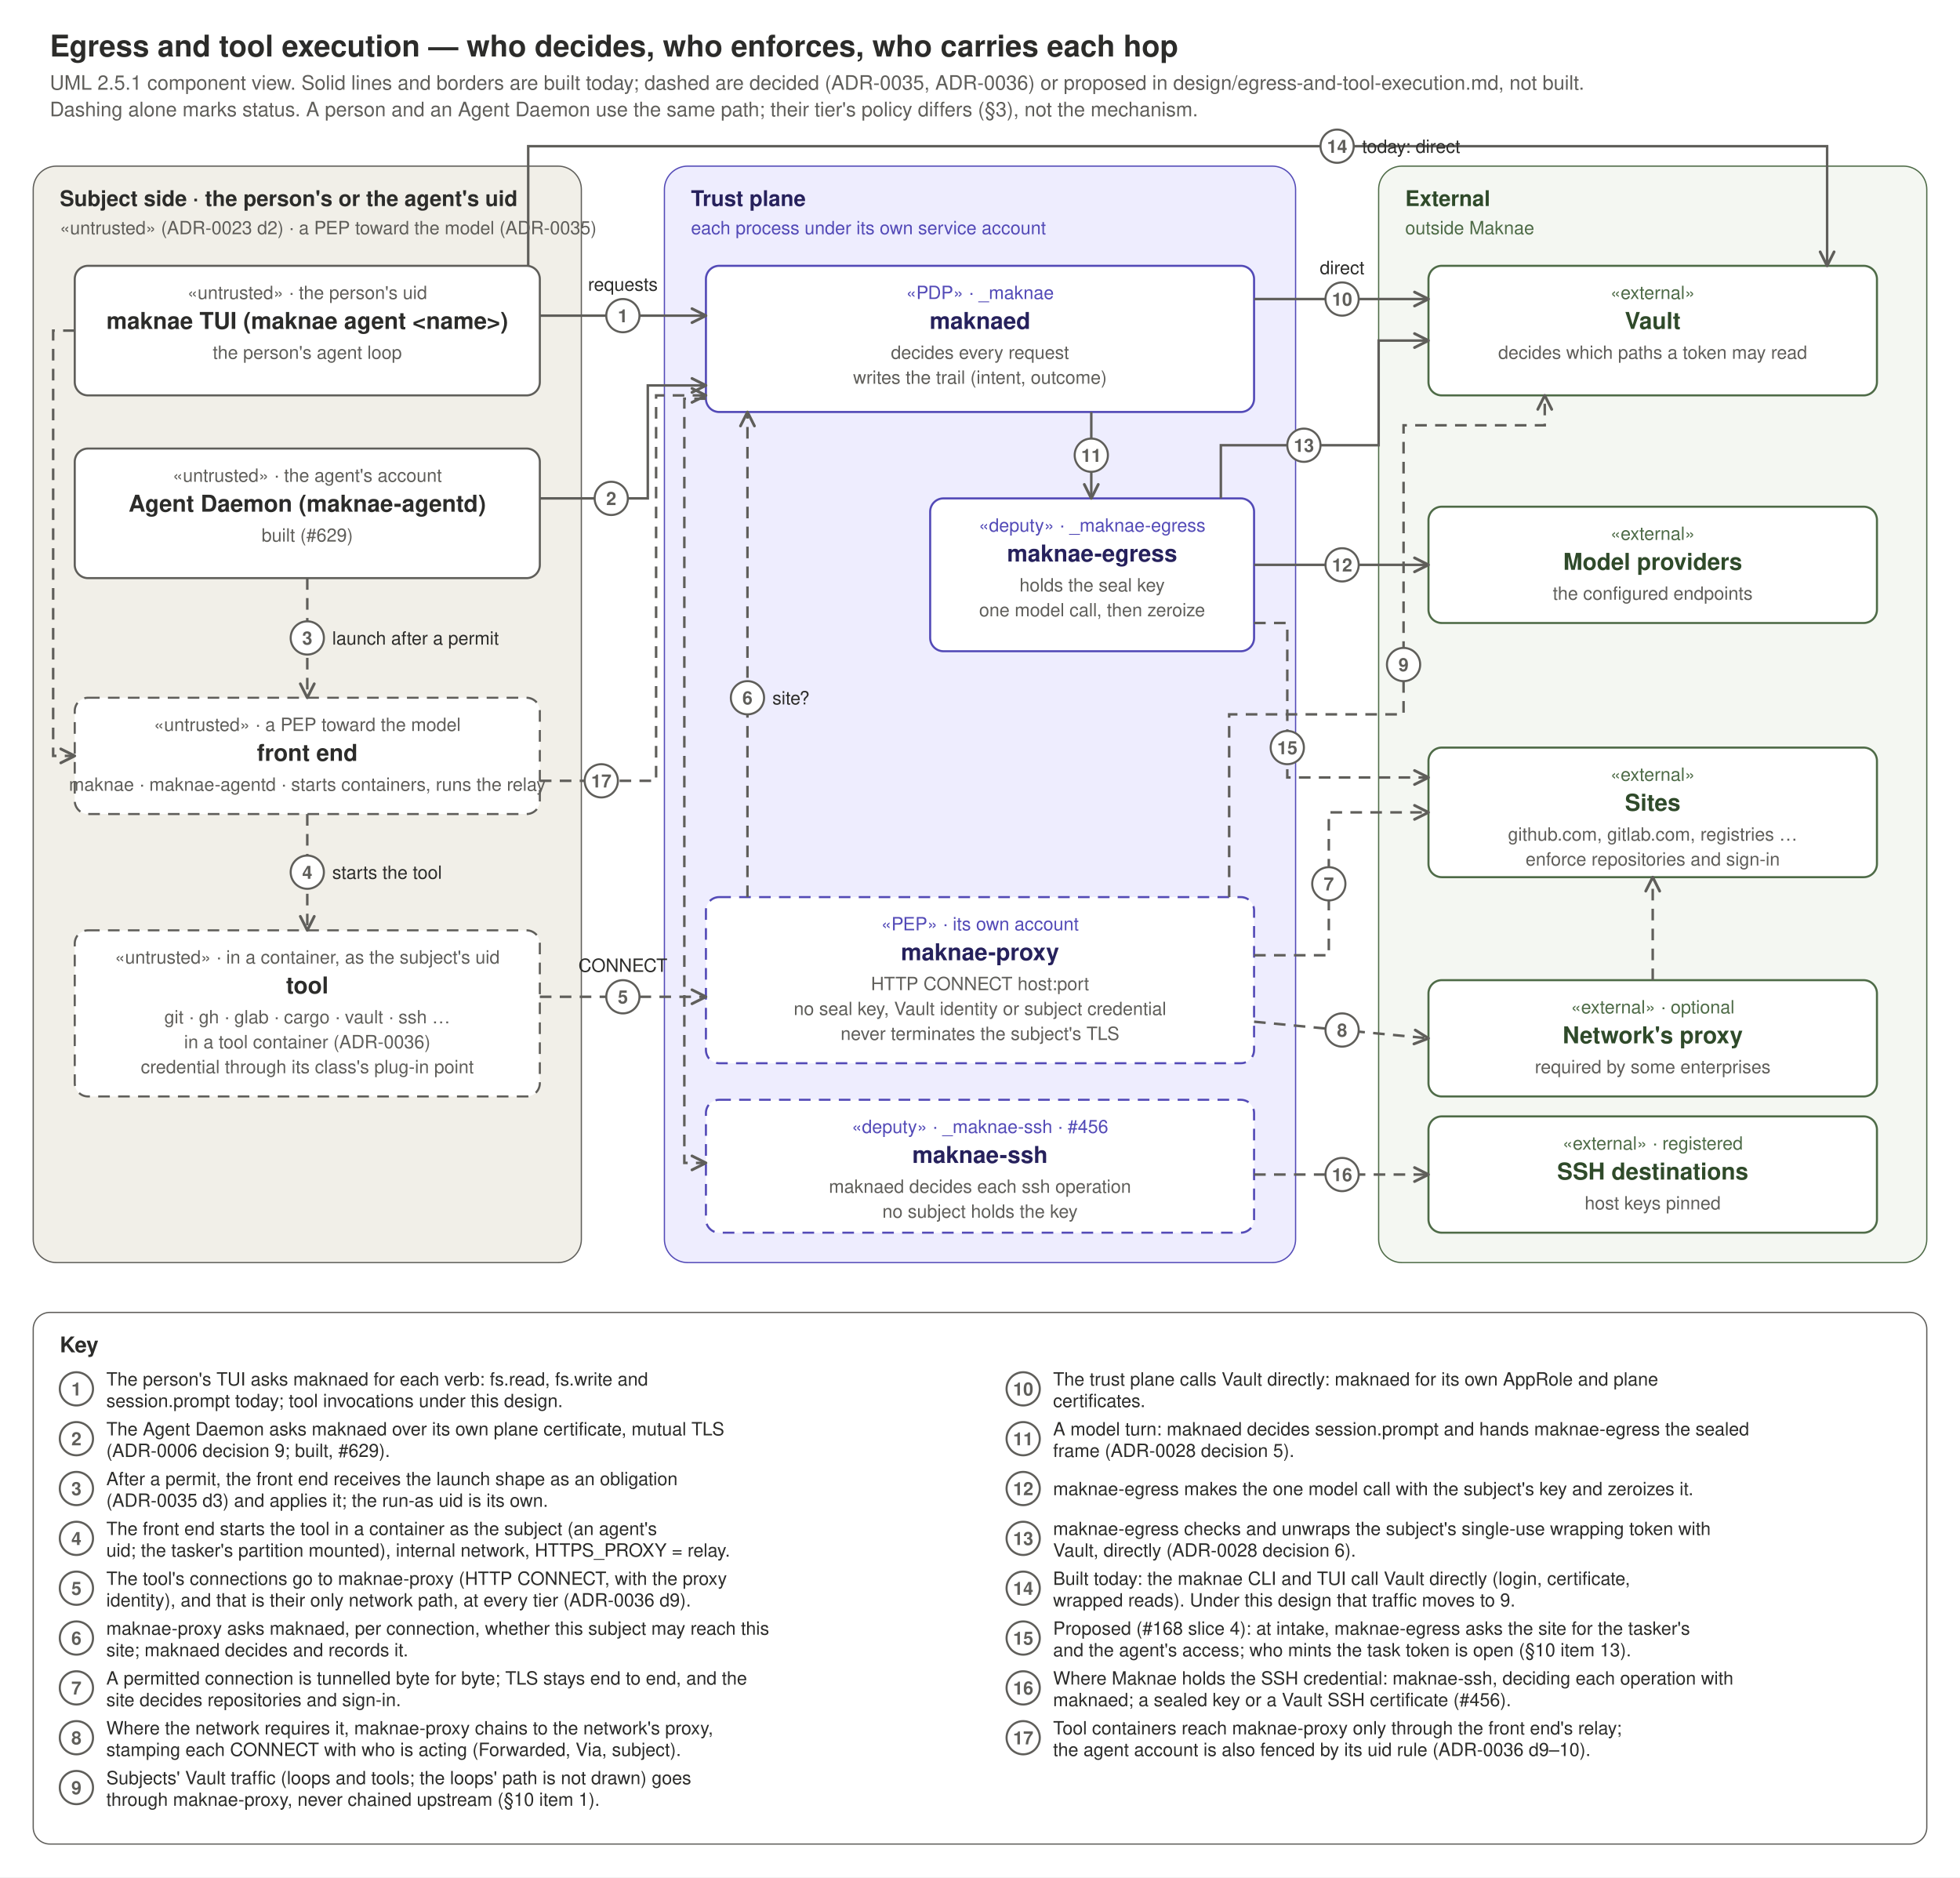
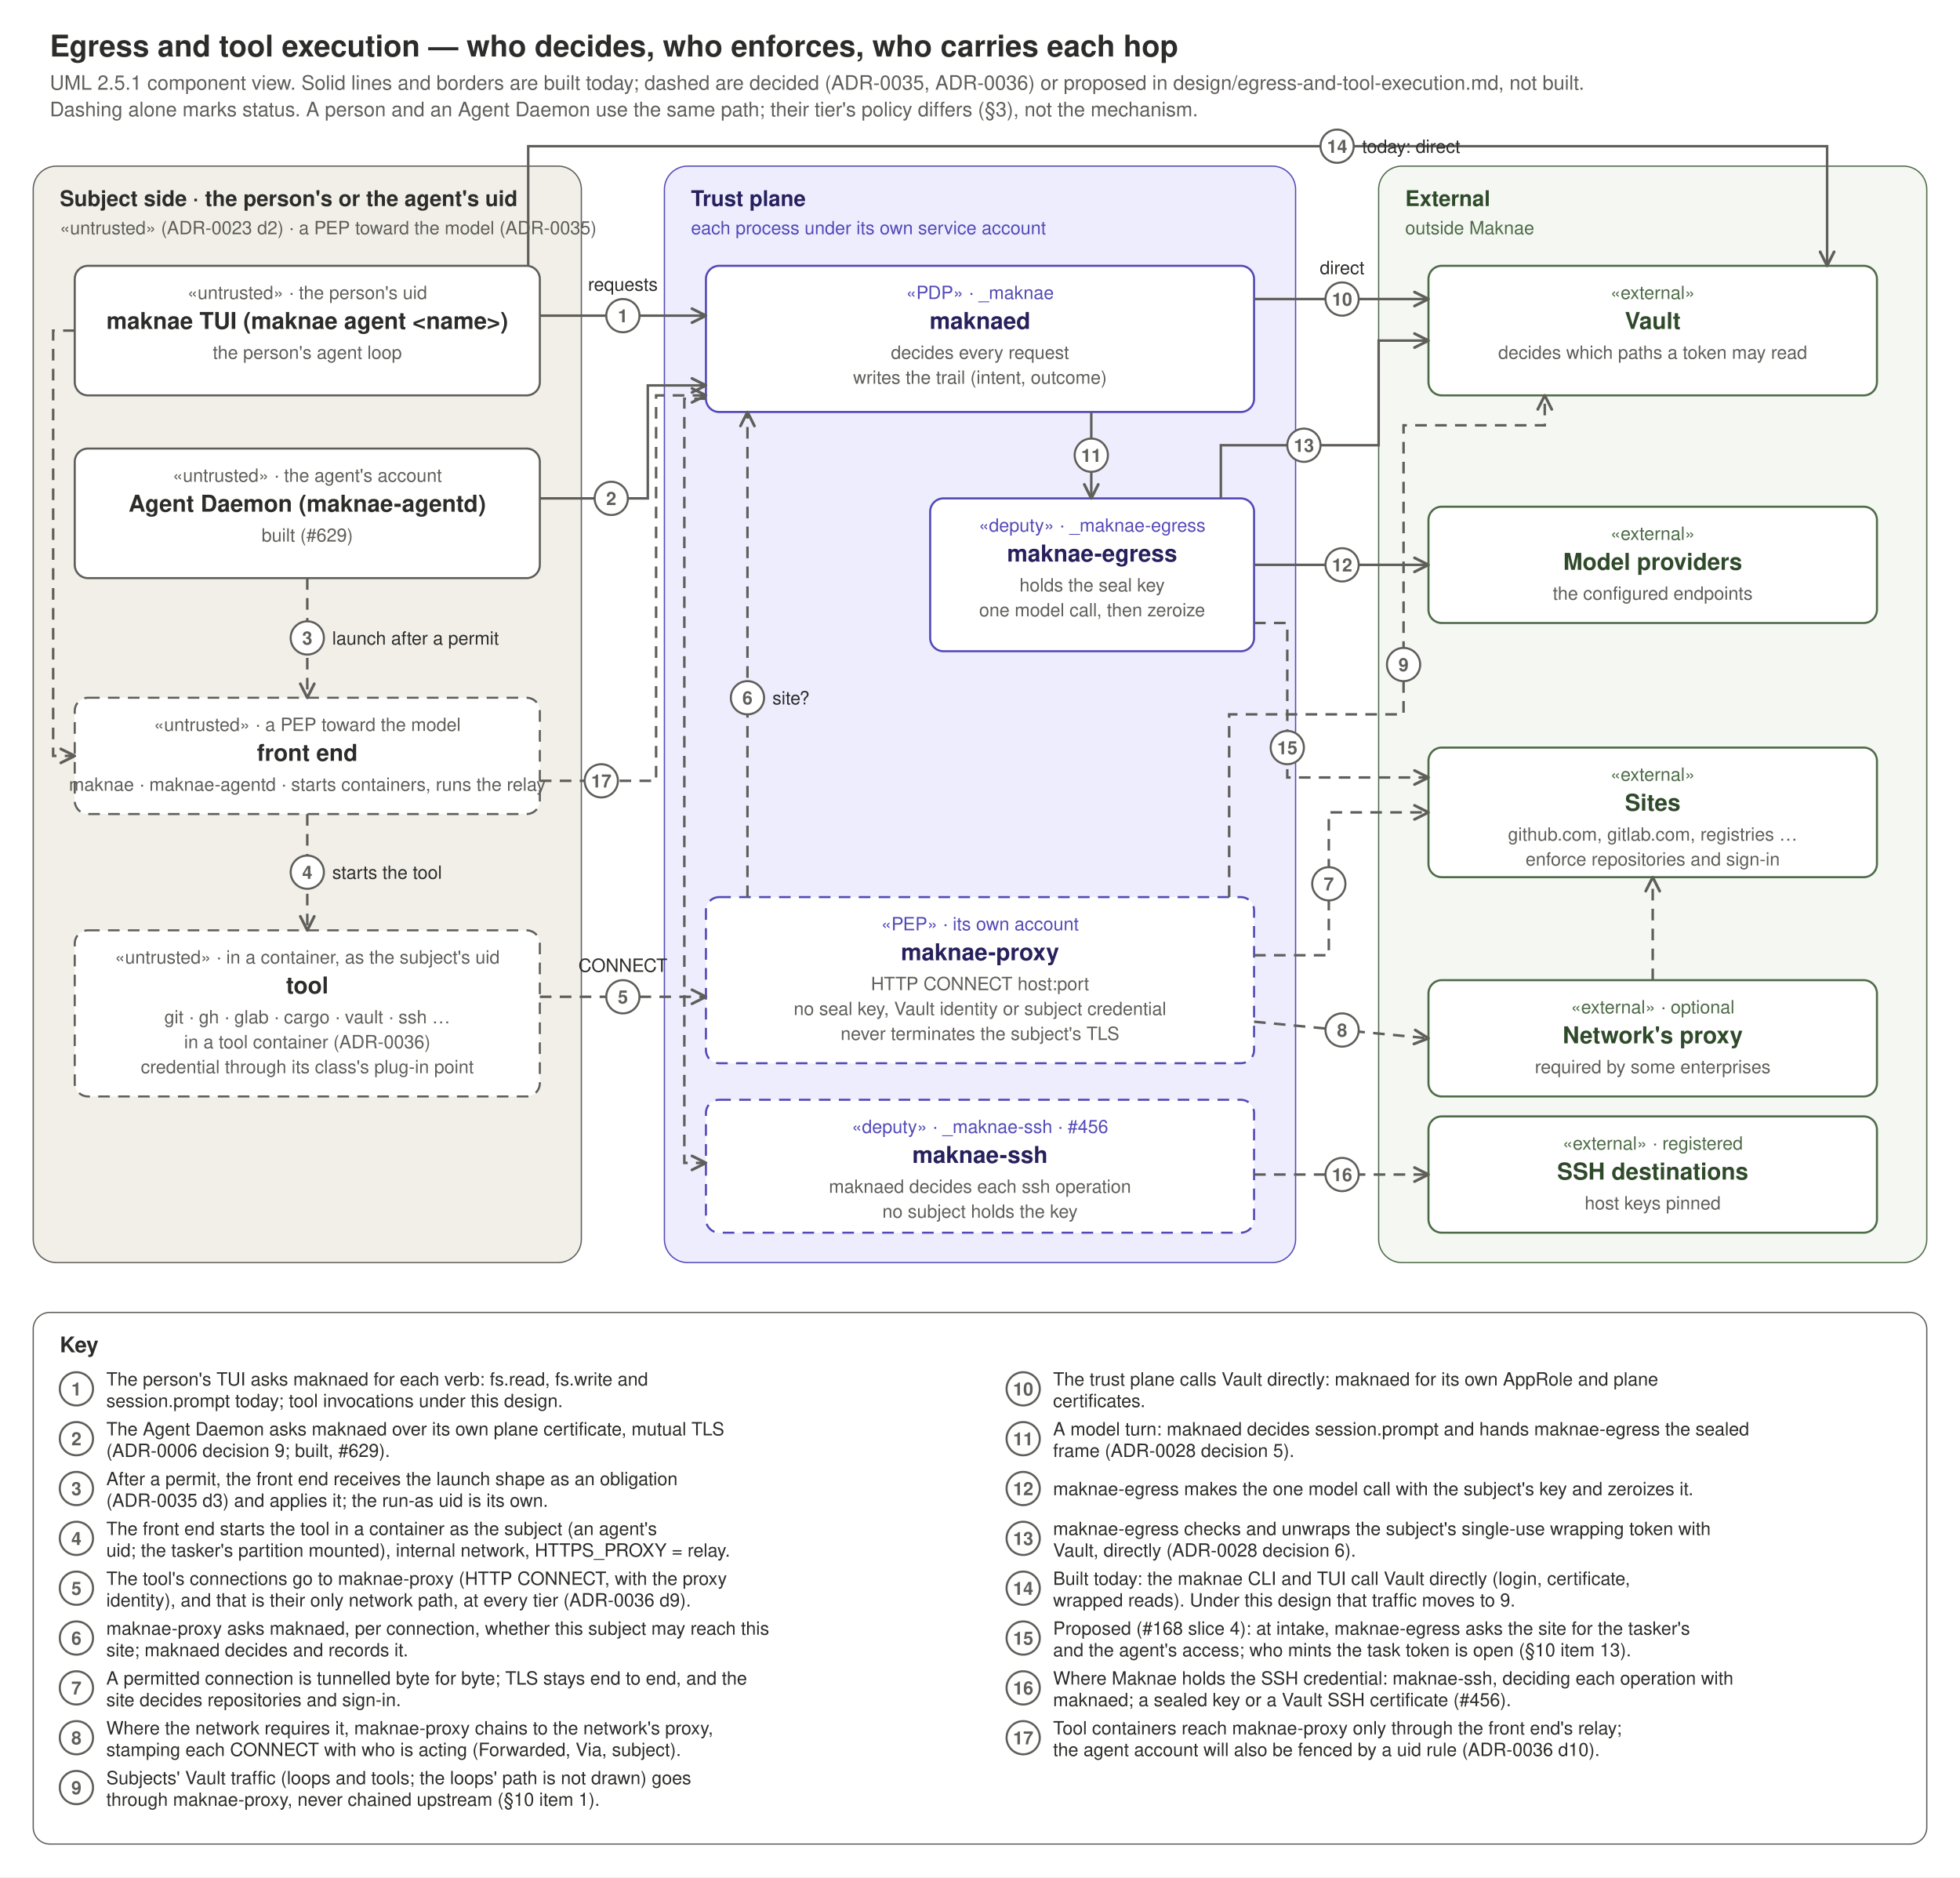
<svg xmlns="http://www.w3.org/2000/svg" width="1180" height="1130" viewBox="0 0 1180 1130" role="img">
  <defs>
    <marker id="arrow" viewBox="0 0 10 10" refX="9" refY="5" markerWidth="7" markerHeight="7" orient="auto-start-reverse">
      <path d="M1 1L9 5L1 9" fill="none" stroke="context-stroke" stroke-width="1.6" stroke-linecap="round" stroke-linejoin="round" />
    </marker>
  </defs>
  <rect x="0" y="0" width="1180" height="1130" rx="0" fill="#FFFFFF" stroke="#FFFFFF" stroke-width="0" />
  <text x="30" y="34" font-family="Helvetica, Arial, sans-serif" font-size="18" font-weight="600" fill="#2C2C2A" text-anchor="start">Egress and tool execution — who decides, who enforces, who carries each hop</text>
  <text x="30" y="54" font-family="Helvetica, Arial, sans-serif" font-size="12" font-weight="400" fill="#5F5E5A" text-anchor="start">UML 2.5.1 component view. Solid lines and borders are built today; dashed are decided (ADR-0035, ADR-0036) or proposed in design/egress-and-tool-execution.md, not built.</text>
  <text x="30" y="70" font-family="Helvetica, Arial, sans-serif" font-size="12" font-weight="400" fill="#5F5E5A" text-anchor="start">Dashing alone marks status. A person and an Agent Daemon use the same path; their tier's policy differs (§3), not the mechanism.</text>
  <rect x="20" y="100" width="330" height="660" rx="14" fill="#F1EFE8" stroke="#5F5E5A" stroke-width="0.75" />
  <text x="36" y="124" font-family="Helvetica, Arial, sans-serif" font-size="13" font-weight="600" fill="#2C2C2A" text-anchor="start">Subject side · the person's or the agent's uid</text>
  <text x="36" y="141" font-family="Helvetica, Arial, sans-serif" font-size="11" font-weight="400" fill="#5F5E5A" text-anchor="start">«untrusted» (ADR-0023 d2) · a PEP toward the model (ADR-0035)</text>
  <rect x="400" y="100" width="380" height="660" rx="14" fill="#EEEDFE" stroke="#534AB7" stroke-width="0.75" />
  <text x="416" y="124" font-family="Helvetica, Arial, sans-serif" font-size="13" font-weight="600" fill="#26215C" text-anchor="start">Trust plane</text>
  <text x="416" y="141" font-family="Helvetica, Arial, sans-serif" font-size="11" font-weight="400" fill="#534AB7" text-anchor="start">each process under its own service account</text>
  <rect x="830" y="100" width="330" height="660" rx="14" fill="#F4F7F2" stroke="#4E6B47" stroke-width="0.75" />
  <text x="846" y="124" font-family="Helvetica, Arial, sans-serif" font-size="13" font-weight="600" fill="#2F4A2A" text-anchor="start">External</text>
  <text x="846" y="141" font-family="Helvetica, Arial, sans-serif" font-size="11" font-weight="400" fill="#4E6B47" text-anchor="start">outside Maknae</text>
  <rect x="45" y="160" width="280" height="78" rx="8" fill="#FFFFFF" stroke="#5F5E5A" stroke-width="1.25" />
  <text x="185.0" y="180" font-family="Helvetica, Arial, sans-serif" font-size="11" font-weight="400" fill="#5F5E5A" text-anchor="middle">«untrusted» · the person's uid</text>
  <text x="185.0" y="198" font-family="Helvetica, Arial, sans-serif" font-size="14" font-weight="600" fill="#2C2C2A" text-anchor="middle">maknae TUI  (maknae agent &lt;name&gt;)</text>
  <text x="185.0" y="216" font-family="Helvetica, Arial, sans-serif" font-size="11" font-weight="400" fill="#5F5E5A" text-anchor="middle">the person's agent loop</text>
  <rect x="45" y="270" width="280" height="78" rx="8" fill="#FFFFFF" stroke="#5F5E5A" stroke-width="1.25" />
  <text x="185.0" y="290" font-family="Helvetica, Arial, sans-serif" font-size="11" font-weight="400" fill="#5F5E5A" text-anchor="middle">«untrusted» · the agent's account</text>
  <text x="185.0" y="308" font-family="Helvetica, Arial, sans-serif" font-size="14" font-weight="600" fill="#2C2C2A" text-anchor="middle">Agent Daemon  (maknae-agentd)</text>
  <text x="185.0" y="326" font-family="Helvetica, Arial, sans-serif" font-size="11" font-weight="400" fill="#5F5E5A" text-anchor="middle">built (#629)</text>
  <rect x="45" y="420" width="280" height="70" rx="8" fill="#FFFFFF" stroke="#5F5E5A" stroke-width="1.25" stroke-dasharray="7 5" />
  <text x="185.0" y="440" font-family="Helvetica, Arial, sans-serif" font-size="11" font-weight="400" fill="#5F5E5A" text-anchor="middle">«untrusted» · a PEP toward the model</text>
  <text x="185.0" y="458" font-family="Helvetica, Arial, sans-serif" font-size="14" font-weight="600" fill="#2C2C2A" text-anchor="middle">front end</text>
  <text x="185.0" y="476" font-family="Helvetica, Arial, sans-serif" font-size="11" font-weight="400" fill="#5F5E5A" text-anchor="middle">maknae · maknae-agentd · starts containers, runs the relay</text>
  <rect x="45" y="560" width="280" height="100" rx="8" fill="#FFFFFF" stroke="#5F5E5A" stroke-width="1.25" stroke-dasharray="7 5" />
  <text x="185.0" y="580" font-family="Helvetica, Arial, sans-serif" font-size="11" font-weight="400" fill="#5F5E5A" text-anchor="middle">«untrusted» · in a container, as the subject's uid</text>
  <text x="185.0" y="598" font-family="Helvetica, Arial, sans-serif" font-size="14" font-weight="600" fill="#2C2C2A" text-anchor="middle">tool</text>
  <text x="185.0" y="616" font-family="Helvetica, Arial, sans-serif" font-size="11" font-weight="400" fill="#5F5E5A" text-anchor="middle">git · gh · glab · cargo · vault · ssh …</text>
  <text x="185.0" y="631" font-family="Helvetica, Arial, sans-serif" font-size="11" font-weight="400" fill="#5F5E5A" text-anchor="middle">in a tool container (ADR-0036)</text>
  <text x="185.0" y="646" font-family="Helvetica, Arial, sans-serif" font-size="11" font-weight="400" fill="#5F5E5A" text-anchor="middle">credential through its class's plug-in point</text>
  <rect x="425" y="160" width="330" height="88" rx="8" fill="#FFFFFF" stroke="#534AB7" stroke-width="1.25" />
  <text x="590.0" y="180" font-family="Helvetica, Arial, sans-serif" font-size="11" font-weight="400" fill="#534AB7" text-anchor="middle">«PDP» · _maknae</text>
  <text x="590.0" y="198" font-family="Helvetica, Arial, sans-serif" font-size="14" font-weight="600" fill="#26215C" text-anchor="middle">maknaed</text>
  <text x="590.0" y="216" font-family="Helvetica, Arial, sans-serif" font-size="11" font-weight="400" fill="#5F5E5A" text-anchor="middle">decides every request</text>
  <text x="590.0" y="231" font-family="Helvetica, Arial, sans-serif" font-size="11" font-weight="400" fill="#5F5E5A" text-anchor="middle">writes the trail (intent, outcome)</text>
  <rect x="560" y="300" width="195" height="92" rx="8" fill="#FFFFFF" stroke="#534AB7" stroke-width="1.25" />
  <text x="657.5" y="320" font-family="Helvetica, Arial, sans-serif" font-size="11" font-weight="400" fill="#534AB7" text-anchor="middle">«deputy» · _maknae-egress</text>
  <text x="657.5" y="338" font-family="Helvetica, Arial, sans-serif" font-size="14" font-weight="600" fill="#26215C" text-anchor="middle">maknae-egress</text>
  <text x="657.5" y="356" font-family="Helvetica, Arial, sans-serif" font-size="11" font-weight="400" fill="#5F5E5A" text-anchor="middle">holds the seal key</text>
  <text x="657.5" y="371" font-family="Helvetica, Arial, sans-serif" font-size="11" font-weight="400" fill="#5F5E5A" text-anchor="middle">one model call, then zeroize</text>
  <rect x="425" y="540" width="330" height="100" rx="8" fill="#FFFFFF" stroke="#534AB7" stroke-width="1.25" stroke-dasharray="7 5" />
  <text x="590.0" y="560" font-family="Helvetica, Arial, sans-serif" font-size="11" font-weight="400" fill="#534AB7" text-anchor="middle">«PEP» · its own account</text>
  <text x="590.0" y="578" font-family="Helvetica, Arial, sans-serif" font-size="14" font-weight="600" fill="#26215C" text-anchor="middle">maknae-proxy</text>
  <text x="590.0" y="596" font-family="Helvetica, Arial, sans-serif" font-size="11" font-weight="400" fill="#5F5E5A" text-anchor="middle">HTTP CONNECT host:port</text>
  <text x="590.0" y="611" font-family="Helvetica, Arial, sans-serif" font-size="11" font-weight="400" fill="#5F5E5A" text-anchor="middle">no seal key, Vault identity or subject credential</text>
  <text x="590.0" y="626" font-family="Helvetica, Arial, sans-serif" font-size="11" font-weight="400" fill="#5F5E5A" text-anchor="middle">never terminates the subject's TLS</text>
  <rect x="860" y="160" width="270" height="78" rx="8" fill="#FFFFFF" stroke="#4E6B47" stroke-width="1.25" />
  <text x="995.0" y="180" font-family="Helvetica, Arial, sans-serif" font-size="11" font-weight="400" fill="#4E6B47" text-anchor="middle">«external»</text>
  <text x="995.0" y="198" font-family="Helvetica, Arial, sans-serif" font-size="14" font-weight="600" fill="#2F4A2A" text-anchor="middle">Vault</text>
  <text x="995.0" y="216" font-family="Helvetica, Arial, sans-serif" font-size="11" font-weight="400" fill="#5F5E5A" text-anchor="middle">decides which paths a token may read</text>
  <rect x="860" y="305" width="270" height="70" rx="8" fill="#FFFFFF" stroke="#4E6B47" stroke-width="1.25" />
  <text x="995.0" y="325" font-family="Helvetica, Arial, sans-serif" font-size="11" font-weight="400" fill="#4E6B47" text-anchor="middle">«external»</text>
  <text x="995.0" y="343" font-family="Helvetica, Arial, sans-serif" font-size="14" font-weight="600" fill="#2F4A2A" text-anchor="middle">Model providers</text>
  <text x="995.0" y="361" font-family="Helvetica, Arial, sans-serif" font-size="11" font-weight="400" fill="#5F5E5A" text-anchor="middle">the configured endpoints</text>
  <rect x="860" y="450" width="270" height="78" rx="8" fill="#FFFFFF" stroke="#4E6B47" stroke-width="1.25" />
  <text x="995.0" y="470" font-family="Helvetica, Arial, sans-serif" font-size="11" font-weight="400" fill="#4E6B47" text-anchor="middle">«external»</text>
  <text x="995.0" y="488" font-family="Helvetica, Arial, sans-serif" font-size="14" font-weight="600" fill="#2F4A2A" text-anchor="middle">Sites</text>
  <text x="995.0" y="506" font-family="Helvetica, Arial, sans-serif" font-size="11" font-weight="400" fill="#5F5E5A" text-anchor="middle">github.com, gitlab.com, registries …</text>
  <text x="995.0" y="521" font-family="Helvetica, Arial, sans-serif" font-size="11" font-weight="400" fill="#5F5E5A" text-anchor="middle">enforce repositories and sign-in</text>
  <rect x="425" y="662" width="330" height="80" rx="8" fill="#FFFFFF" stroke="#534AB7" stroke-width="1.25" stroke-dasharray="7 5" />
  <text x="590.0" y="682" font-family="Helvetica, Arial, sans-serif" font-size="11" font-weight="400" fill="#534AB7" text-anchor="middle">«deputy» · _maknae-ssh · #456</text>
  <text x="590.0" y="700" font-family="Helvetica, Arial, sans-serif" font-size="14" font-weight="600" fill="#26215C" text-anchor="middle">maknae-ssh</text>
  <text x="590.0" y="718" font-family="Helvetica, Arial, sans-serif" font-size="11" font-weight="400" fill="#5F5E5A" text-anchor="middle">maknaed decides each ssh operation</text>
  <text x="590.0" y="733" font-family="Helvetica, Arial, sans-serif" font-size="11" font-weight="400" fill="#5F5E5A" text-anchor="middle">no subject holds the key</text>
  <rect x="860" y="672" width="270" height="70" rx="8" fill="#FFFFFF" stroke="#4E6B47" stroke-width="1.25" />
  <text x="995.0" y="692" font-family="Helvetica, Arial, sans-serif" font-size="11" font-weight="400" fill="#4E6B47" text-anchor="middle">«external» · registered</text>
  <text x="995.0" y="710" font-family="Helvetica, Arial, sans-serif" font-size="14" font-weight="600" fill="#2F4A2A" text-anchor="middle">SSH destinations</text>
  <text x="995.0" y="728" font-family="Helvetica, Arial, sans-serif" font-size="11" font-weight="400" fill="#5F5E5A" text-anchor="middle">host keys pinned</text>
  <rect x="860" y="590" width="270" height="70" rx="8" fill="#FFFFFF" stroke="#4E6B47" stroke-width="1.25" />
  <text x="995.0" y="610" font-family="Helvetica, Arial, sans-serif" font-size="11" font-weight="400" fill="#4E6B47" text-anchor="middle">«external» · optional</text>
  <text x="995.0" y="628" font-family="Helvetica, Arial, sans-serif" font-size="14" font-weight="600" fill="#2F4A2A" text-anchor="middle">Network's proxy</text>
  <text x="995.0" y="646" font-family="Helvetica, Arial, sans-serif" font-size="11" font-weight="400" fill="#5F5E5A" text-anchor="middle">required by some enterprises</text>
  <path d="M325 190 L425 190" fill="none" stroke="#5F5E5A" stroke-width="1.5" marker-end="url(#arrow)" />
  <circle cx="375" cy="190" r="10" fill="#FFFFFF" stroke="#5F5E5A" stroke-width="1.25" />
  <text x="375" y="194" font-family="Helvetica, Arial, sans-serif" font-size="11" font-weight="600" fill="#5F5E5A" text-anchor="middle">1</text>
  <text x="375" y="175" font-family="Helvetica, Arial, sans-serif" font-size="11" font-weight="400" fill="#2C2C2A" text-anchor="middle">requests</text>
  <path d="M325 300 L390 300 L390 232 L425 232" fill="none" stroke="#5F5E5A" stroke-width="1.5" marker-end="url(#arrow)" />
  <circle cx="368" cy="300" r="10" fill="#FFFFFF" stroke="#5F5E5A" stroke-width="1.25" />
  <text x="368" y="304" font-family="Helvetica, Arial, sans-serif" font-size="11" font-weight="600" fill="#5F5E5A" text-anchor="middle">2</text>
  <path d="M45 199 L32 199 L32 455 L45 455" fill="none" stroke="#5F5E5A" stroke-width="1.5" stroke-dasharray="7 5" marker-end="url(#arrow)" />
  <path d="M185 348 L185 420" fill="none" stroke="#5F5E5A" stroke-width="1.5" stroke-dasharray="7 5" marker-end="url(#arrow)" />
  <circle cx="185" cy="384" r="10" fill="#FFFFFF" stroke="#5F5E5A" stroke-width="1.25" />
  <text x="185" y="388" font-family="Helvetica, Arial, sans-serif" font-size="11" font-weight="600" fill="#5F5E5A" text-anchor="middle">3</text>
  <text x="200" y="388" font-family="Helvetica, Arial, sans-serif" font-size="11" font-weight="400" fill="#2C2C2A" text-anchor="start">launch after a permit</text>
  <path d="M185 490 L185 560" fill="none" stroke="#5F5E5A" stroke-width="1.5" stroke-dasharray="7 5" marker-end="url(#arrow)" />
  <circle cx="185" cy="525" r="10" fill="#FFFFFF" stroke="#5F5E5A" stroke-width="1.25" />
  <text x="185" y="529" font-family="Helvetica, Arial, sans-serif" font-size="11" font-weight="600" fill="#5F5E5A" text-anchor="middle">4</text>
  <text x="200" y="529" font-family="Helvetica, Arial, sans-serif" font-size="11" font-weight="400" fill="#2C2C2A" text-anchor="start">starts the tool</text>
  <path d="M325 600 L425 600" fill="none" stroke="#5F5E5A" stroke-width="1.5" stroke-dasharray="7 5" marker-end="url(#arrow)" />
  <circle cx="375" cy="600" r="10" fill="#FFFFFF" stroke="#5F5E5A" stroke-width="1.25" />
  <text x="375" y="604" font-family="Helvetica, Arial, sans-serif" font-size="11" font-weight="600" fill="#5F5E5A" text-anchor="middle">5</text>
  <text x="375" y="585" font-family="Helvetica, Arial, sans-serif" font-size="11" font-weight="400" fill="#2C2C2A" text-anchor="middle">CONNECT</text>
  <path d="M450 540 L450 248" fill="none" stroke="#5F5E5A" stroke-width="1.5" stroke-dasharray="7 5" marker-end="url(#arrow)" />
  <circle cx="450" cy="420" r="10" fill="#FFFFFF" stroke="#5F5E5A" stroke-width="1.25" />
  <text x="450" y="424" font-family="Helvetica, Arial, sans-serif" font-size="11" font-weight="600" fill="#5F5E5A" text-anchor="middle">6</text>
  <text x="465" y="424" font-family="Helvetica, Arial, sans-serif" font-size="11" font-weight="400" fill="#2C2C2A" text-anchor="start">site?</text>
  <path d="M755 575 L800 575 L800 489 L860 489" fill="none" stroke="#5F5E5A" stroke-width="1.5" stroke-dasharray="7 5" marker-end="url(#arrow)" />
  <circle cx="800" cy="532" r="10" fill="#FFFFFF" stroke="#5F5E5A" stroke-width="1.25" />
  <text x="800" y="536" font-family="Helvetica, Arial, sans-serif" font-size="11" font-weight="600" fill="#5F5E5A" text-anchor="middle">7</text>
  <path d="M755 615 L860 625" fill="none" stroke="#5F5E5A" stroke-width="1.5" stroke-dasharray="7 5" marker-end="url(#arrow)" />
  <circle cx="808" cy="620" r="10" fill="#FFFFFF" stroke="#5F5E5A" stroke-width="1.25" />
  <text x="808" y="624" font-family="Helvetica, Arial, sans-serif" font-size="11" font-weight="600" fill="#5F5E5A" text-anchor="middle">8</text>
  <path d="M995 590 L995 528" fill="none" stroke="#5F5E5A" stroke-width="1.5" stroke-dasharray="7 5" marker-end="url(#arrow)" />
  <path d="M755 707 L860 707" fill="none" stroke="#5F5E5A" stroke-width="1.5" stroke-dasharray="7 5" marker-end="url(#arrow)" />
  <circle cx="808" cy="707" r="10" fill="#FFFFFF" stroke="#5F5E5A" stroke-width="1.25" />
  <text x="808" y="711" font-family="Helvetica, Arial, sans-serif" font-size="11" font-weight="600" fill="#5F5E5A" text-anchor="middle">16</text>
  <path d="M425 240 L412 240 L412 700 L425 700" fill="none" stroke="#5F5E5A" stroke-width="1.5" stroke-dasharray="7 5" marker-end="url(#arrow)" />
  <path d="M325 470 L395 470 L395 238 L425 238" fill="none" stroke="#5F5E5A" stroke-width="1.5" stroke-dasharray="7 5" marker-end="url(#arrow)" />
  <circle cx="362" cy="470" r="10" fill="#FFFFFF" stroke="#5F5E5A" stroke-width="1.25" />
  <text x="362" y="474" font-family="Helvetica, Arial, sans-serif" font-size="11" font-weight="600" fill="#5F5E5A" text-anchor="middle">17</text>
  <path d="M740 540 L740 430 L845 430 L845 256 L930 256 L930 238" fill="none" stroke="#5F5E5A" stroke-width="1.5" stroke-dasharray="7 5" marker-end="url(#arrow)" />
  <circle cx="845" cy="400" r="10" fill="#FFFFFF" stroke="#5F5E5A" stroke-width="1.25" />
  <text x="845" y="404" font-family="Helvetica, Arial, sans-serif" font-size="11" font-weight="600" fill="#5F5E5A" text-anchor="middle">9</text>
  <path d="M755 180 L860 180" fill="none" stroke="#5F5E5A" stroke-width="1.5" marker-end="url(#arrow)" />
  <circle cx="808" cy="180" r="10" fill="#FFFFFF" stroke="#5F5E5A" stroke-width="1.25" />
  <text x="808" y="184" font-family="Helvetica, Arial, sans-serif" font-size="11" font-weight="600" fill="#5F5E5A" text-anchor="middle">10</text>
  <text x="808" y="165" font-family="Helvetica, Arial, sans-serif" font-size="11" font-weight="400" fill="#2C2C2A" text-anchor="middle">direct</text>
  <path d="M318 160 L318 88 L1100 88 L1100 160" fill="none" stroke="#5F5E5A" stroke-width="1.5" marker-end="url(#arrow)" />
  <circle cx="805" cy="88" r="10" fill="#FFFFFF" stroke="#5F5E5A" stroke-width="1.25" />
  <text x="805" y="92" font-family="Helvetica, Arial, sans-serif" font-size="11" font-weight="600" fill="#5F5E5A" text-anchor="middle">14</text>
  <text x="820" y="92" font-family="Helvetica, Arial, sans-serif" font-size="11" font-weight="400" fill="#2C2C2A" text-anchor="start">today: direct</text>
  <path d="M657 248 L657 300" fill="none" stroke="#5F5E5A" stroke-width="1.5" marker-end="url(#arrow)" />
  <circle cx="657" cy="274" r="10" fill="#FFFFFF" stroke="#5F5E5A" stroke-width="1.25" />
  <text x="657" y="278" font-family="Helvetica, Arial, sans-serif" font-size="11" font-weight="600" fill="#5F5E5A" text-anchor="middle">11</text>
  <path d="M755 340 L860 340" fill="none" stroke="#5F5E5A" stroke-width="1.5" marker-end="url(#arrow)" />
  <circle cx="808" cy="340" r="10" fill="#FFFFFF" stroke="#5F5E5A" stroke-width="1.25" />
  <text x="808" y="344" font-family="Helvetica, Arial, sans-serif" font-size="11" font-weight="600" fill="#5F5E5A" text-anchor="middle">12</text>
  <path d="M755 375 L775 375 L775 468 L860 468" fill="none" stroke="#5F5E5A" stroke-width="1.5" stroke-dasharray="7 5" marker-end="url(#arrow)" />
  <circle cx="775" cy="450" r="10" fill="#FFFFFF" stroke="#5F5E5A" stroke-width="1.25" />
  <text x="775" y="454" font-family="Helvetica, Arial, sans-serif" font-size="11" font-weight="600" fill="#5F5E5A" text-anchor="middle">15</text>
  <path d="M735 300 L735 268 L830 268 L830 205 L860 205" fill="none" stroke="#5F5E5A" stroke-width="1.5" marker-end="url(#arrow)" />
  <circle cx="785" cy="268" r="10" fill="#FFFFFF" stroke="#5F5E5A" stroke-width="1.25" />
  <text x="785" y="272" font-family="Helvetica, Arial, sans-serif" font-size="11" font-weight="600" fill="#5F5E5A" text-anchor="middle">13</text>
  <rect x="20" y="790" width="1140" height="320" rx="10" fill="#FFFFFF" stroke="#5F5E5A" stroke-width="0.75" />
  <text x="36" y="814" font-family="Helvetica, Arial, sans-serif" font-size="13" font-weight="600" fill="#2C2C2A" text-anchor="start">Key</text>
  <circle cx="46" cy="836" r="10" fill="#FFFFFF" stroke="#5F5E5A" stroke-width="1.25" />
  <text x="46" y="840" font-family="Helvetica, Arial, sans-serif" font-size="11" font-weight="600" fill="#5F5E5A" text-anchor="middle">1</text>
  <text x="64" y="834" font-family="Helvetica, Arial, sans-serif" font-size="11" font-weight="400" fill="#2C2C2A" text-anchor="start">The person's TUI asks maknaed for each verb: fs.read, fs.write and</text>
  <text x="64" y="847" font-family="Helvetica, Arial, sans-serif" font-size="11" font-weight="400" fill="#2C2C2A" text-anchor="start">session.prompt today; tool invocations under this design.</text>
  <circle cx="46" cy="866" r="10" fill="#FFFFFF" stroke="#5F5E5A" stroke-width="1.25" />
  <text x="46" y="870" font-family="Helvetica, Arial, sans-serif" font-size="11" font-weight="600" fill="#5F5E5A" text-anchor="middle">2</text>
  <text x="64" y="864" font-family="Helvetica, Arial, sans-serif" font-size="11" font-weight="400" fill="#2C2C2A" text-anchor="start">The Agent Daemon asks maknaed over its own plane certificate, mutual TLS</text>
  <text x="64" y="877" font-family="Helvetica, Arial, sans-serif" font-size="11" font-weight="400" fill="#2C2C2A" text-anchor="start">(ADR-0006 decision 9; built, #629).</text>
  <circle cx="46" cy="896" r="10" fill="#FFFFFF" stroke="#5F5E5A" stroke-width="1.25" />
  <text x="46" y="900" font-family="Helvetica, Arial, sans-serif" font-size="11" font-weight="600" fill="#5F5E5A" text-anchor="middle">3</text>
  <text x="64" y="894" font-family="Helvetica, Arial, sans-serif" font-size="11" font-weight="400" fill="#2C2C2A" text-anchor="start">After a permit, the front end receives the launch shape as an obligation</text>
  <text x="64" y="907" font-family="Helvetica, Arial, sans-serif" font-size="11" font-weight="400" fill="#2C2C2A" text-anchor="start">(ADR-0035 d3) and applies it; the run-as uid is its own.</text>
  <circle cx="46" cy="926" r="10" fill="#FFFFFF" stroke="#5F5E5A" stroke-width="1.25" />
  <text x="46" y="930" font-family="Helvetica, Arial, sans-serif" font-size="11" font-weight="600" fill="#5F5E5A" text-anchor="middle">4</text>
  <text x="64" y="924" font-family="Helvetica, Arial, sans-serif" font-size="11" font-weight="400" fill="#2C2C2A" text-anchor="start">The front end starts the tool in a container as the subject (an agent's</text>
  <text x="64" y="937" font-family="Helvetica, Arial, sans-serif" font-size="11" font-weight="400" fill="#2C2C2A" text-anchor="start">uid; the tasker's partition mounted), internal network, HTTPS_PROXY = relay.</text>
  <circle cx="46" cy="956" r="10" fill="#FFFFFF" stroke="#5F5E5A" stroke-width="1.25" />
  <text x="46" y="960" font-family="Helvetica, Arial, sans-serif" font-size="11" font-weight="600" fill="#5F5E5A" text-anchor="middle">5</text>
  <text x="64" y="954" font-family="Helvetica, Arial, sans-serif" font-size="11" font-weight="400" fill="#2C2C2A" text-anchor="start">The tool's connections go to maknae-proxy (HTTP CONNECT, with the proxy</text>
  <text x="64" y="967" font-family="Helvetica, Arial, sans-serif" font-size="11" font-weight="400" fill="#2C2C2A" text-anchor="start">identity), and that is their only network path, at every tier (ADR-0036 d9).</text>
  <circle cx="46" cy="986" r="10" fill="#FFFFFF" stroke="#5F5E5A" stroke-width="1.25" />
  <text x="46" y="990" font-family="Helvetica, Arial, sans-serif" font-size="11" font-weight="600" fill="#5F5E5A" text-anchor="middle">6</text>
  <text x="64" y="984" font-family="Helvetica, Arial, sans-serif" font-size="11" font-weight="400" fill="#2C2C2A" text-anchor="start">maknae-proxy asks maknaed, per connection, whether this subject may reach this</text>
  <text x="64" y="997" font-family="Helvetica, Arial, sans-serif" font-size="11" font-weight="400" fill="#2C2C2A" text-anchor="start">site; maknaed decides and records it.</text>
  <circle cx="46" cy="1016" r="10" fill="#FFFFFF" stroke="#5F5E5A" stroke-width="1.25" />
  <text x="46" y="1020" font-family="Helvetica, Arial, sans-serif" font-size="11" font-weight="600" fill="#5F5E5A" text-anchor="middle">7</text>
  <text x="64" y="1014" font-family="Helvetica, Arial, sans-serif" font-size="11" font-weight="400" fill="#2C2C2A" text-anchor="start">A permitted connection is tunnelled byte for byte; TLS stays end to end, and the</text>
  <text x="64" y="1027" font-family="Helvetica, Arial, sans-serif" font-size="11" font-weight="400" fill="#2C2C2A" text-anchor="start">site decides repositories and sign-in.</text>
  <circle cx="46" cy="1046" r="10" fill="#FFFFFF" stroke="#5F5E5A" stroke-width="1.25" />
  <text x="46" y="1050" font-family="Helvetica, Arial, sans-serif" font-size="11" font-weight="600" fill="#5F5E5A" text-anchor="middle">8</text>
  <text x="64" y="1044" font-family="Helvetica, Arial, sans-serif" font-size="11" font-weight="400" fill="#2C2C2A" text-anchor="start">Where the network requires it, maknae-proxy chains to the network's proxy,</text>
  <text x="64" y="1057" font-family="Helvetica, Arial, sans-serif" font-size="11" font-weight="400" fill="#2C2C2A" text-anchor="start">stamping each CONNECT with who is acting (Forwarded, Via, subject).</text>
  <circle cx="46" cy="1076" r="10" fill="#FFFFFF" stroke="#5F5E5A" stroke-width="1.25" />
  <text x="46" y="1080" font-family="Helvetica, Arial, sans-serif" font-size="11" font-weight="600" fill="#5F5E5A" text-anchor="middle">9</text>
  <text x="64" y="1074" font-family="Helvetica, Arial, sans-serif" font-size="11" font-weight="400" fill="#2C2C2A" text-anchor="start">Subjects' Vault traffic (loops and tools; the loops' path is not drawn) goes</text>
  <text x="64" y="1087" font-family="Helvetica, Arial, sans-serif" font-size="11" font-weight="400" fill="#2C2C2A" text-anchor="start">through maknae-proxy, never chained upstream (§10 item 1).</text>
  <circle cx="616" cy="836" r="10" fill="#FFFFFF" stroke="#5F5E5A" stroke-width="1.25" />
  <text x="616" y="840" font-family="Helvetica, Arial, sans-serif" font-size="11" font-weight="600" fill="#5F5E5A" text-anchor="middle">10</text>
  <text x="634" y="834" font-family="Helvetica, Arial, sans-serif" font-size="11" font-weight="400" fill="#2C2C2A" text-anchor="start">The trust plane calls Vault directly: maknaed for its own AppRole and plane</text>
  <text x="634" y="847" font-family="Helvetica, Arial, sans-serif" font-size="11" font-weight="400" fill="#2C2C2A" text-anchor="start">certificates.</text>
  <circle cx="616" cy="866" r="10" fill="#FFFFFF" stroke="#5F5E5A" stroke-width="1.25" />
  <text x="616" y="870" font-family="Helvetica, Arial, sans-serif" font-size="11" font-weight="600" fill="#5F5E5A" text-anchor="middle">11</text>
  <text x="634" y="864" font-family="Helvetica, Arial, sans-serif" font-size="11" font-weight="400" fill="#2C2C2A" text-anchor="start">A model turn: maknaed decides session.prompt and hands maknae-egress the sealed</text>
  <text x="634" y="877" font-family="Helvetica, Arial, sans-serif" font-size="11" font-weight="400" fill="#2C2C2A" text-anchor="start">frame (ADR-0028 decision 5).</text>
  <circle cx="616" cy="896" r="10" fill="#FFFFFF" stroke="#5F5E5A" stroke-width="1.25" />
  <text x="616" y="900" font-family="Helvetica, Arial, sans-serif" font-size="11" font-weight="600" fill="#5F5E5A" text-anchor="middle">12</text>
  <text x="634" y="900" font-family="Helvetica, Arial, sans-serif" font-size="11" font-weight="400" fill="#2C2C2A" text-anchor="start">maknae-egress makes the one model call with the subject's key and zeroizes it.</text>
  <circle cx="616" cy="926" r="10" fill="#FFFFFF" stroke="#5F5E5A" stroke-width="1.25" />
  <text x="616" y="930" font-family="Helvetica, Arial, sans-serif" font-size="11" font-weight="600" fill="#5F5E5A" text-anchor="middle">13</text>
  <text x="634" y="924" font-family="Helvetica, Arial, sans-serif" font-size="11" font-weight="400" fill="#2C2C2A" text-anchor="start">maknae-egress checks and unwraps the subject's single-use wrapping token with</text>
  <text x="634" y="937" font-family="Helvetica, Arial, sans-serif" font-size="11" font-weight="400" fill="#2C2C2A" text-anchor="start">Vault, directly (ADR-0028 decision 6).</text>
  <circle cx="616" cy="956" r="10" fill="#FFFFFF" stroke="#5F5E5A" stroke-width="1.25" />
  <text x="616" y="960" font-family="Helvetica, Arial, sans-serif" font-size="11" font-weight="600" fill="#5F5E5A" text-anchor="middle">14</text>
  <text x="634" y="954" font-family="Helvetica, Arial, sans-serif" font-size="11" font-weight="400" fill="#2C2C2A" text-anchor="start">Built today: the maknae CLI and TUI call Vault directly (login, certificate,</text>
  <text x="634" y="967" font-family="Helvetica, Arial, sans-serif" font-size="11" font-weight="400" fill="#2C2C2A" text-anchor="start">wrapped reads). Under this design that traffic moves to 9.</text>
  <circle cx="616" cy="986" r="10" fill="#FFFFFF" stroke="#5F5E5A" stroke-width="1.25" />
  <text x="616" y="990" font-family="Helvetica, Arial, sans-serif" font-size="11" font-weight="600" fill="#5F5E5A" text-anchor="middle">15</text>
  <text x="634" y="984" font-family="Helvetica, Arial, sans-serif" font-size="11" font-weight="400" fill="#2C2C2A" text-anchor="start">Proposed (#168 slice 4): at intake, maknae-egress asks the site for the tasker's</text>
  <text x="634" y="997" font-family="Helvetica, Arial, sans-serif" font-size="11" font-weight="400" fill="#2C2C2A" text-anchor="start">and the agent's access; who mints the task token is open (§10 item 13).</text>
  <circle cx="616" cy="1016" r="10" fill="#FFFFFF" stroke="#5F5E5A" stroke-width="1.25" />
  <text x="616" y="1020" font-family="Helvetica, Arial, sans-serif" font-size="11" font-weight="600" fill="#5F5E5A" text-anchor="middle">16</text>
  <text x="634" y="1014" font-family="Helvetica, Arial, sans-serif" font-size="11" font-weight="400" fill="#2C2C2A" text-anchor="start">Where Maknae holds the SSH credential: maknae-ssh, deciding each operation with</text>
  <text x="634" y="1027" font-family="Helvetica, Arial, sans-serif" font-size="11" font-weight="400" fill="#2C2C2A" text-anchor="start">maknaed; a sealed key or a Vault SSH certificate (#456).</text>
  <circle cx="616" cy="1046" r="10" fill="#FFFFFF" stroke="#5F5E5A" stroke-width="1.25" />
  <text x="616" y="1050" font-family="Helvetica, Arial, sans-serif" font-size="11" font-weight="600" fill="#5F5E5A" text-anchor="middle">17</text>
  <text x="634" y="1044" font-family="Helvetica, Arial, sans-serif" font-size="11" font-weight="400" fill="#2C2C2A" text-anchor="start">Tool containers reach maknae-proxy only through the front end's relay;</text>
-   <text x="634" y="1057" font-family="Helvetica, Arial, sans-serif" font-size="11" font-weight="400" fill="#2C2C2A" text-anchor="start">the agent account is also fenced by its uid rule (ADR-0036 d9–10).</text>
+   <text x="634" y="1057" font-family="Helvetica, Arial, sans-serif" font-size="11" font-weight="400" fill="#2C2C2A" text-anchor="start">the agent account will also be fenced by a uid rule (ADR-0036 d10).</text>
</svg>
